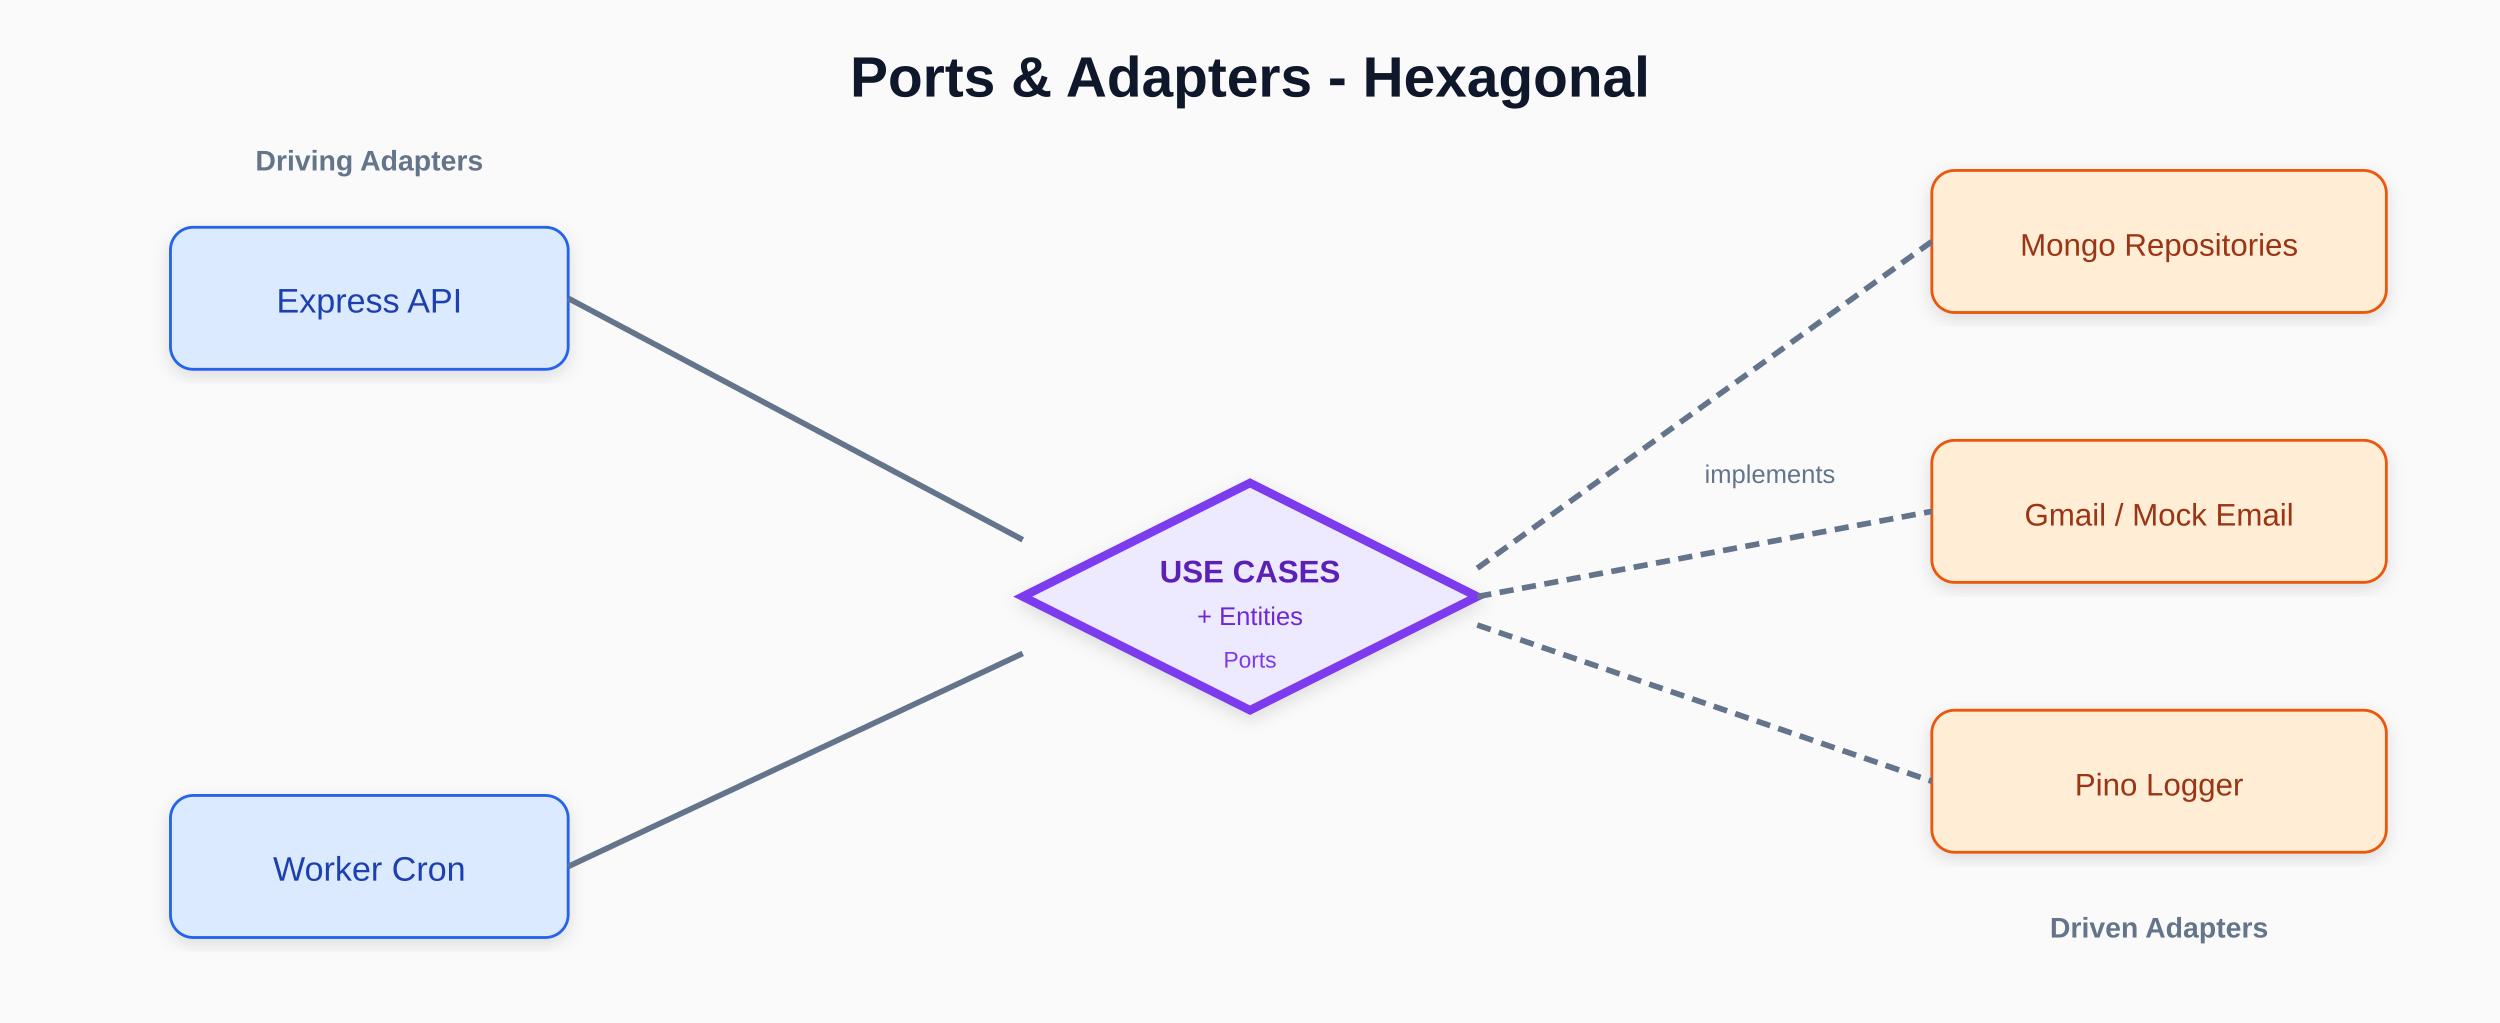
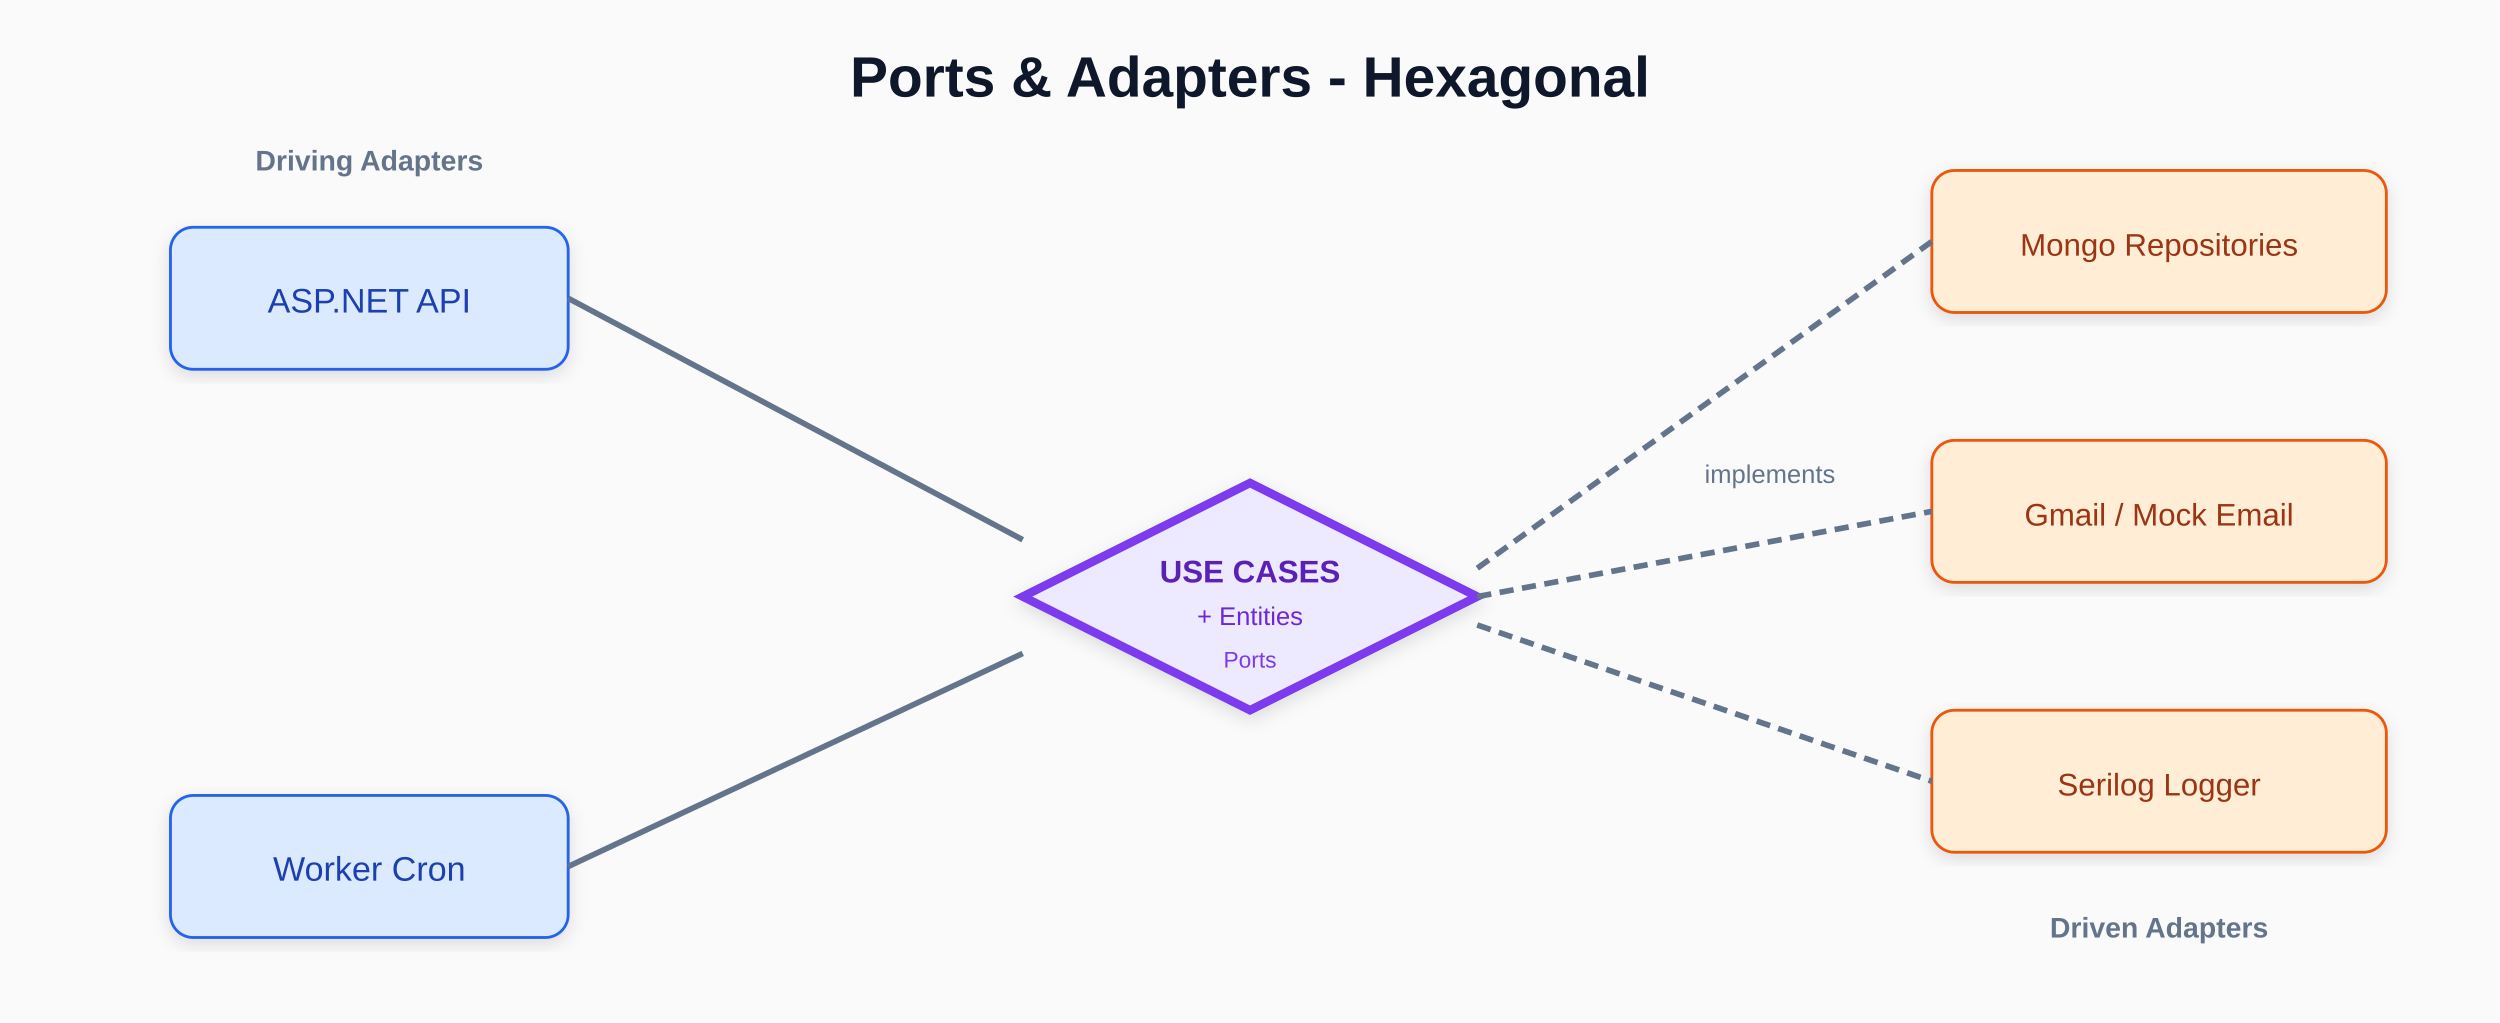
<svg xmlns="http://www.w3.org/2000/svg" viewBox="0 0 880 360" font-family="Arial, Helvetica, sans-serif">
  <defs>
    <filter id="shadow">
      <feDropShadow dx="0" dy="2" stdDeviation="3" flood-opacity="0.12" />
    </filter>
  </defs>
  <rect width="880" height="360" fill="#fafafa" />
  <text x="440" y="34" text-anchor="middle" font-size="20" font-weight="700" fill="#0f172a">Ports &amp; Adapters - Hexagonal</text>
  <polygon points="440,170 520,210 440,250 360,210" fill="#ede9fe" stroke="#7c3aed" stroke-width="3" filter="url(#shadow)" />
  <text x="440" y="205" text-anchor="middle" font-size="11" font-weight="700" fill="#5b21b6">USE CASES</text>
  <text x="440" y="220" text-anchor="middle" font-size="9" fill="#6d28d9">+ Entities</text>
  <text x="440" y="235" text-anchor="middle" font-size="8" fill="#7c3aed">Ports</text>
  <g filter="url(#shadow)">
    <rect x="60" y="80" width="140" height="50" rx="8" fill="#dbeafe" stroke="#2563eb" />
-     <text x="130" y="110" text-anchor="middle" font-size="12" fill="#1e40af">Express API</text>
+     <text x="130" y="110" text-anchor="middle" font-size="12" fill="#1e40af">ASP.NET API</text>
  </g>
  <g filter="url(#shadow)">
    <rect x="60" y="280" width="140" height="50" rx="8" fill="#dbeafe" stroke="#2563eb" />
    <text x="130" y="310" text-anchor="middle" font-size="12" fill="#1e40af">Worker Cron</text>
  </g>
  <text x="130" y="60" text-anchor="middle" font-size="10" font-weight="600" fill="#64748b">Driving Adapters</text>
  <g filter="url(#shadow)">
    <rect x="680" y="60" width="160" height="50" rx="8" fill="#ffedd5" stroke="#ea580c" />
    <text x="760" y="90" text-anchor="middle" font-size="11" fill="#9a3412">Mongo Repositories</text>
  </g>
  <g filter="url(#shadow)">
    <rect x="680" y="155" width="160" height="50" rx="8" fill="#ffedd5" stroke="#ea580c" />
    <text x="760" y="185" text-anchor="middle" font-size="11" fill="#9a3412">Gmail / Mock Email</text>
  </g>
  <g filter="url(#shadow)">
    <rect x="680" y="250" width="160" height="50" rx="8" fill="#ffedd5" stroke="#ea580c" />
-     <text x="760" y="280" text-anchor="middle" font-size="11" fill="#9a3412">Pino Logger</text>
+     <text x="760" y="280" text-anchor="middle" font-size="11" fill="#9a3412">Serilog Logger</text>
  </g>
  <text x="760" y="330" text-anchor="middle" font-size="10" font-weight="600" fill="#64748b">Driven Adapters</text>
  <line x1="200" y1="105" x2="360" y2="190" stroke="#64748b" stroke-width="2" />
  <line x1="200" y1="305" x2="360" y2="230" stroke="#64748b" stroke-width="2" />
  <line x1="520" y1="200" x2="680" y2="85" stroke="#64748b" stroke-width="2" stroke-dasharray="5 3" />
  <line x1="520" y1="210" x2="680" y2="180" stroke="#64748b" stroke-width="2" stroke-dasharray="5 3" />
  <line x1="520" y1="220" x2="680" y2="275" stroke="#64748b" stroke-width="2" stroke-dasharray="5 3" />
  <text x="600" y="170" font-size="9" fill="#64748b">implements</text>
</svg>
